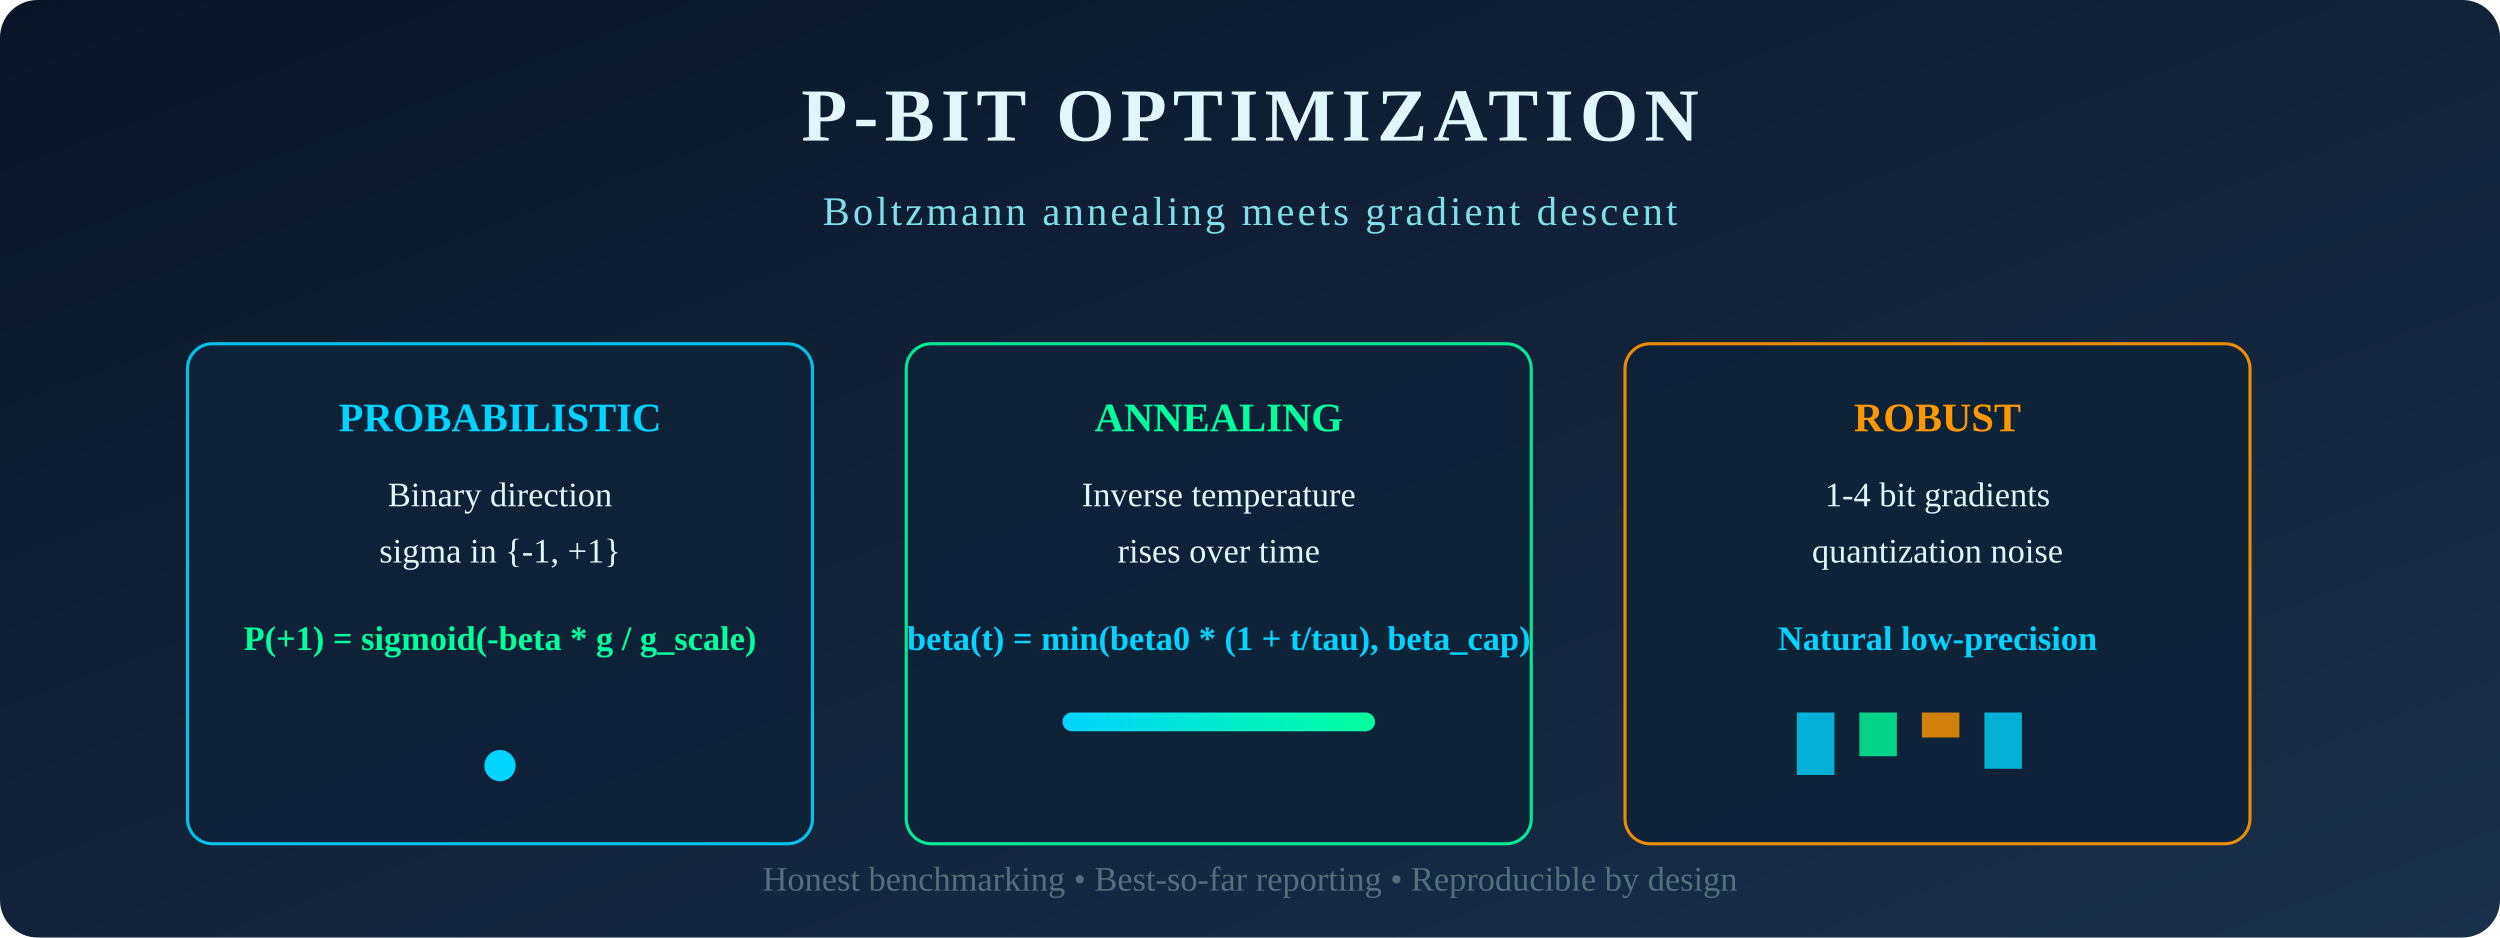
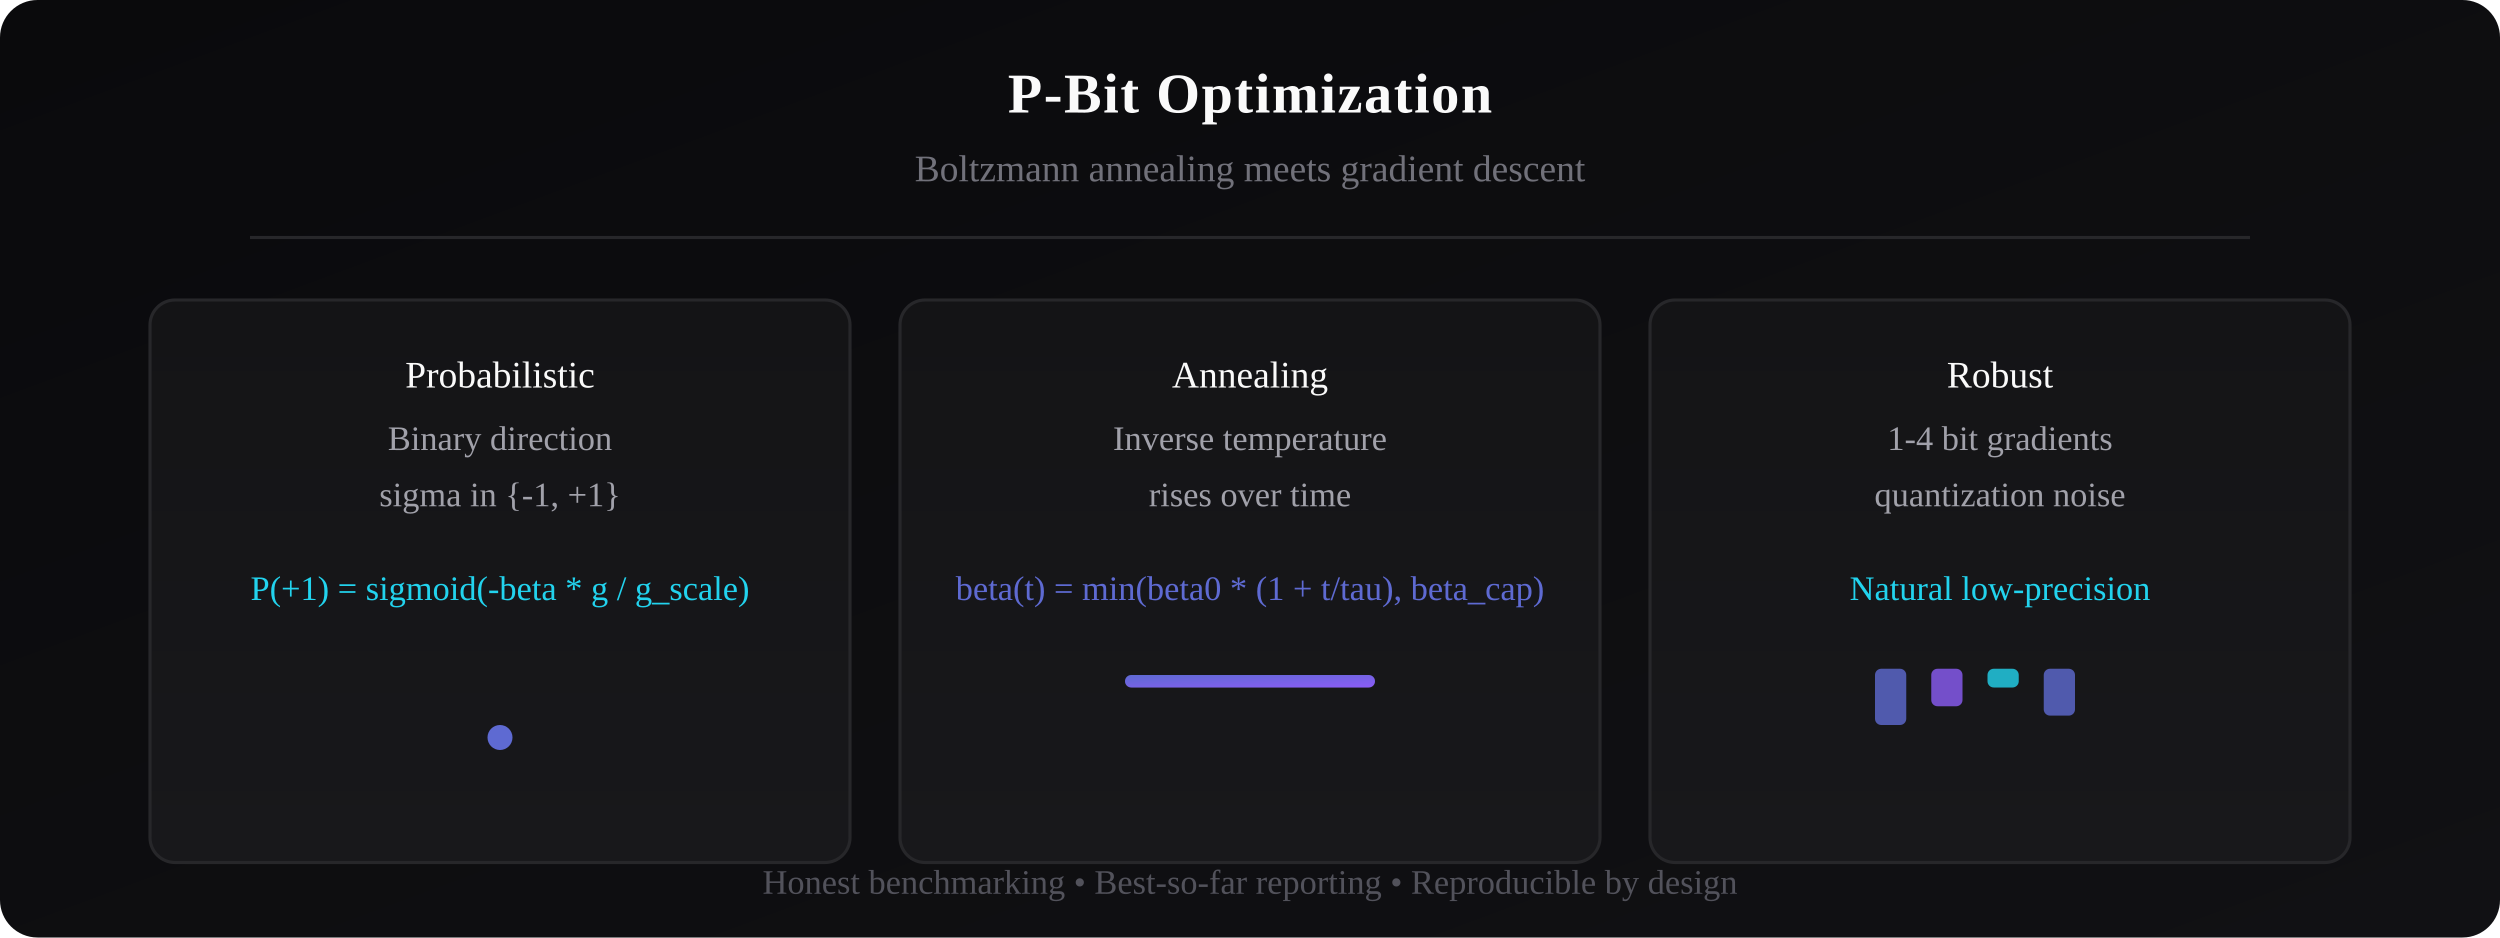
- <svg xmlns="http://www.w3.org/2000/svg" width="800" height="300" viewBox="0 0 800 300">
+ <svg xmlns="http://www.w3.org/2000/svg" width="800" height="300" viewBox="0 0 800 300" role="img" aria-labelledby="heroTitle heroDesc">
  <defs>
    <linearGradient id="bg" x1="0%" y1="0%" x2="100%" y2="100%">
-       <stop offset="0%" stop-color="#0a1628" />
-       <stop offset="100%" stop-color="#1a2f4a" />
+       <stop offset="0%" stop-color="#0a0a0c" />
+       <stop offset="100%" stop-color="#111114" />
    </linearGradient>
-     <linearGradient id="line" x1="0%" y1="0%" x2="100%" y2="0%">
-       <stop offset="0%" stop-color="#00d4ff" />
-       <stop offset="100%" stop-color="#00ff9d" />
+     <linearGradient id="surface" x1="0%" y1="0%" x2="0%" y2="100%">
+       <stop offset="0%" stop-color="#141416" />
+       <stop offset="100%" stop-color="#18181b" />
+     </linearGradient>
+     <linearGradient id="accent" x1="0%" y1="0%" x2="100%" y2="100%">
+       <stop offset="0%" stop-color="#5e6ad2" />
+       <stop offset="100%" stop-color="#8b5cf6" />
+     </linearGradient>
+     <linearGradient id="accent2" x1="0%" y1="0%" x2="100%" y2="100%">
+       <stop offset="0%" stop-color="#06b6d4" />
+       <stop offset="100%" stop-color="#22d3ee" />
    </linearGradient>
  </defs>
  <rect width="800" height="300" fill="url(#bg)" rx="12" />
-   <text x="400" y="45" text-anchor="middle" fill="#e0f7fa" font-size="24" font-weight="bold" letter-spacing="2">
-     P-BIT OPTIMIZATION
+   <text x="400" y="36" text-anchor="middle" fill="#fafafa" font-size="18" font-weight="600" letter-spacing="0.5">
+     P-Bit Optimization
  </text>
-   <text x="400" y="72" text-anchor="middle" fill="#80deea" font-size="13" letter-spacing="1">
+   <text x="400" y="58" text-anchor="middle" fill="#71717a" font-size="12" font-weight="400">
    Boltzmann annealing meets gradient descent
  </text>
-   <line x1="80" y1="95" x2="720" y2="95" stroke="url(#line)" stroke-width="2" />
-   <g transform="translate(60, 110)">
-     <rect x="0" y="0" width="200" height="160" fill="#0d2137" stroke="#00d4ff" stroke-width="1" rx="8" opacity="0.9" />
-     <text x="100" y="28" text-anchor="middle" fill="#00d4ff" font-size="13" font-weight="bold">PROBABILISTIC</text>
-     <text x="100" y="52" text-anchor="middle" fill="#e0f7fa" font-size="11">Binary direction</text>
-     <text x="100" y="70" text-anchor="middle" fill="#e0f7fa" font-size="11">sigma in {-1, +1}</text>
-     <text x="100" y="98" text-anchor="middle" fill="#00ff9d" font-size="11" font-weight="bold">
+   <line x1="80" y1="76" x2="720" y2="76" stroke="#27272a" stroke-width="1" />
+   <g transform="translate(48, 96)">
+     <rect x="0" y="0" width="224" height="180" fill="url(#surface)" stroke="#27272a" stroke-width="1" rx="8" />
+     <text x="112" y="28" text-anchor="middle" fill="#fafafa" font-size="12" font-weight="500">Probabilistic</text>
+     <text x="112" y="48" text-anchor="middle" fill="#a1a1aa" font-size="11">Binary direction</text>
+     <text x="112" y="66" text-anchor="middle" fill="#a1a1aa" font-size="11">sigma in {-1, +1}</text>
+     <text x="112" y="96" text-anchor="middle" fill="#22d3ee" font-size="11" font-weight="500">
      P(+1) = sigmoid(-beta * g / g_scale)
    </text>
-     <circle cx="100" cy="135" r="5" fill="#00d4ff" />
+     <circle cx="112" cy="140" r="4" fill="#5e6ad2" />
  </g>
-   <g transform="translate(290, 110)">
-     <rect x="0" y="0" width="200" height="160" fill="#0d2137" stroke="#00ff9d" stroke-width="1" rx="8" opacity="0.9" />
-     <text x="100" y="28" text-anchor="middle" fill="#00ff9d" font-size="13" font-weight="bold">ANNEALING</text>
-     <text x="100" y="52" text-anchor="middle" fill="#e0f7fa" font-size="11">Inverse temperature</text>
-     <text x="100" y="70" text-anchor="middle" fill="#e0f7fa" font-size="11">rises over time</text>
-     <text x="100" y="98" text-anchor="middle" fill="#00d4ff" font-size="11" font-weight="bold">
+   <g transform="translate(288, 96)">
+     <rect x="0" y="0" width="224" height="180" fill="url(#surface)" stroke="#27272a" stroke-width="1" rx="8" />
+     <text x="112" y="28" text-anchor="middle" fill="#fafafa" font-size="12" font-weight="500">Annealing</text>
+     <text x="112" y="48" text-anchor="middle" fill="#a1a1aa" font-size="11">Inverse temperature</text>
+     <text x="112" y="66" text-anchor="middle" fill="#a1a1aa" font-size="11">rises over time</text>
+     <text x="112" y="96" text-anchor="middle" fill="#5e6ad2" font-size="11" font-weight="500">
      beta(t) = min(beta0 * (1 + t/tau), beta_cap)
    </text>
-     <rect x="50" y="118" width="100" height="6" fill="#1a3a5c" rx="3" />
-     <rect x="50" y="118" width="100" height="6" fill="url(#line)" rx="3" />
+     <rect x="72" y="120" width="80" height="4" fill="#27272a" rx="2" />
+     <rect x="72" y="120" width="80" height="4" fill="url(#accent)" rx="2" />
  </g>
-   <g transform="translate(520, 110)">
-     <rect x="0" y="0" width="200" height="160" fill="#0d2137" stroke="#ff9800" stroke-width="1" rx="8" opacity="0.9" />
-     <text x="100" y="28" text-anchor="middle" fill="#ff9800" font-size="13" font-weight="bold">ROBUST</text>
-     <text x="100" y="52" text-anchor="middle" fill="#e0f7fa" font-size="11">1-4 bit gradients</text>
-     <text x="100" y="70" text-anchor="middle" fill="#e0f7fa" font-size="11">quantization noise</text>
-     <text x="100" y="98" text-anchor="middle" fill="#00d4ff" font-size="11" font-weight="bold">
+   <g transform="translate(528, 96)">
+     <rect x="0" y="0" width="224" height="180" fill="url(#surface)" stroke="#27272a" stroke-width="1" rx="8" />
+     <text x="112" y="28" text-anchor="middle" fill="#fafafa" font-size="12" font-weight="500">Robust</text>
+     <text x="112" y="48" text-anchor="middle" fill="#a1a1aa" font-size="11">1-4 bit gradients</text>
+     <text x="112" y="66" text-anchor="middle" fill="#a1a1aa" font-size="11">quantization noise</text>
+     <text x="112" y="96" text-anchor="middle" fill="#22d3ee" font-size="11" font-weight="500">
      Natural low-precision
    </text>
    <g>
-       <rect x="55" y="118" width="12" height="20" fill="#00d4ff" opacity="0.8" />
-       <rect x="75" y="118" width="12" height="14" fill="#00ff9d" opacity="0.8" />
-       <rect x="95" y="118" width="12" height="8" fill="#ff9800" opacity="0.8" />
-       <rect x="115" y="118" width="12" height="18" fill="#00d4ff" opacity="0.8" />
+       <rect x="72" y="118" width="10" height="18" fill="#5e6ad2" opacity="0.8" rx="2" />
+       <rect x="90" y="118" width="10" height="12" fill="#8b5cf6" opacity="0.8" rx="2" />
+       <rect x="108" y="118" width="10" height="6" fill="#22d3ee" opacity="0.8" rx="2" />
+       <rect x="126" y="118" width="10" height="15" fill="#5e6ad2" opacity="0.8" rx="2" />
    </g>
  </g>
-   <text x="400" y="285" text-anchor="middle" fill="#546e7a" font-size="11">
+   <text x="400" y="286" text-anchor="middle" fill="#52525b" font-size="11">
    Honest benchmarking  •  Best-so-far reporting  •  Reproducible by design
  </text>
</svg>
